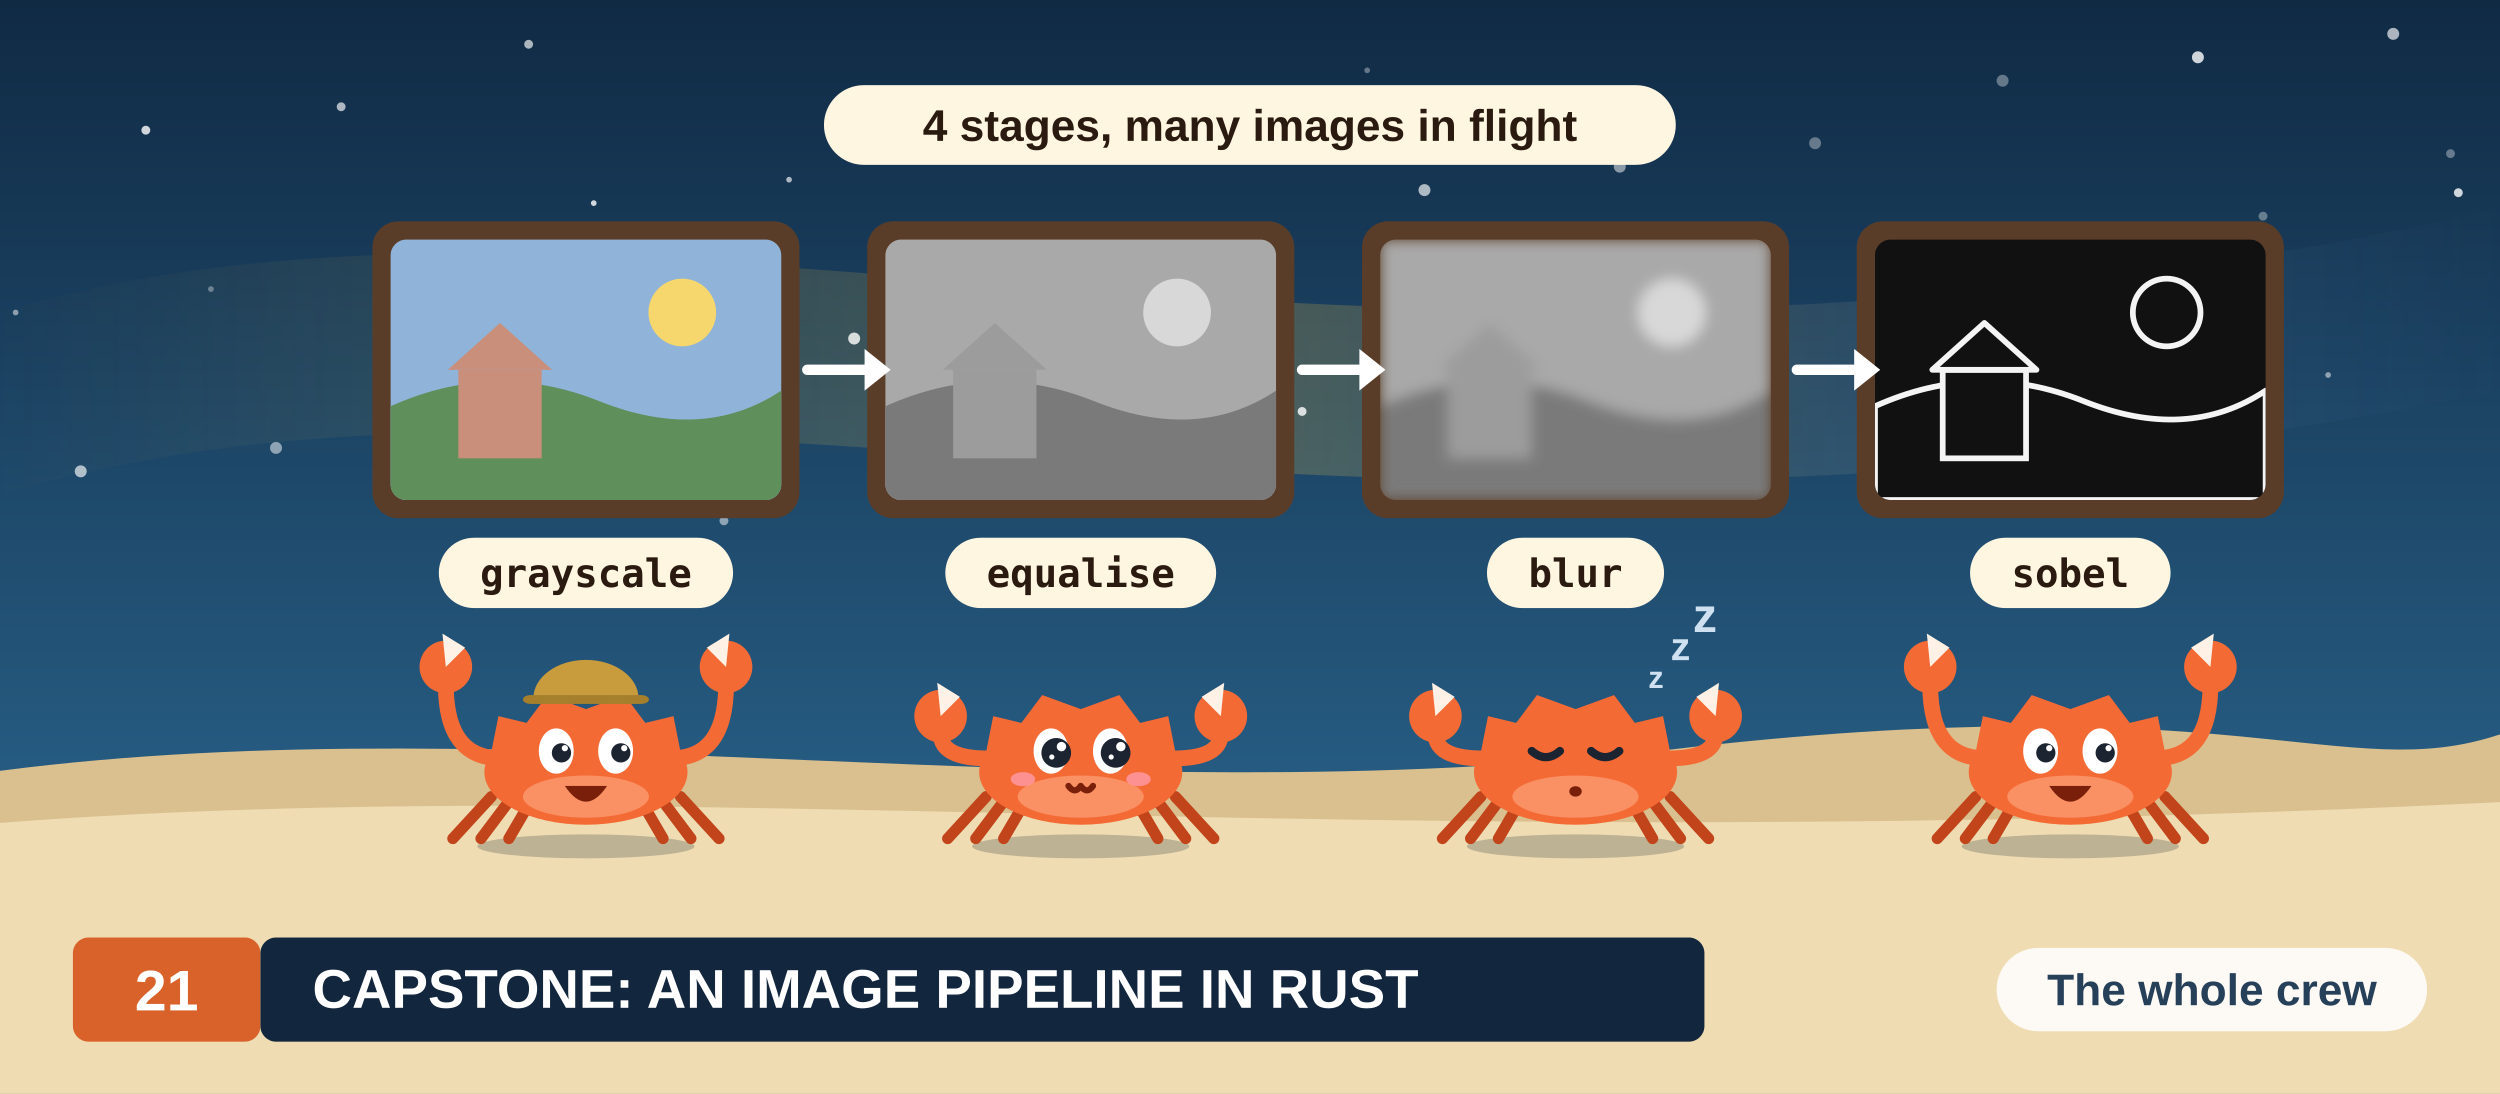
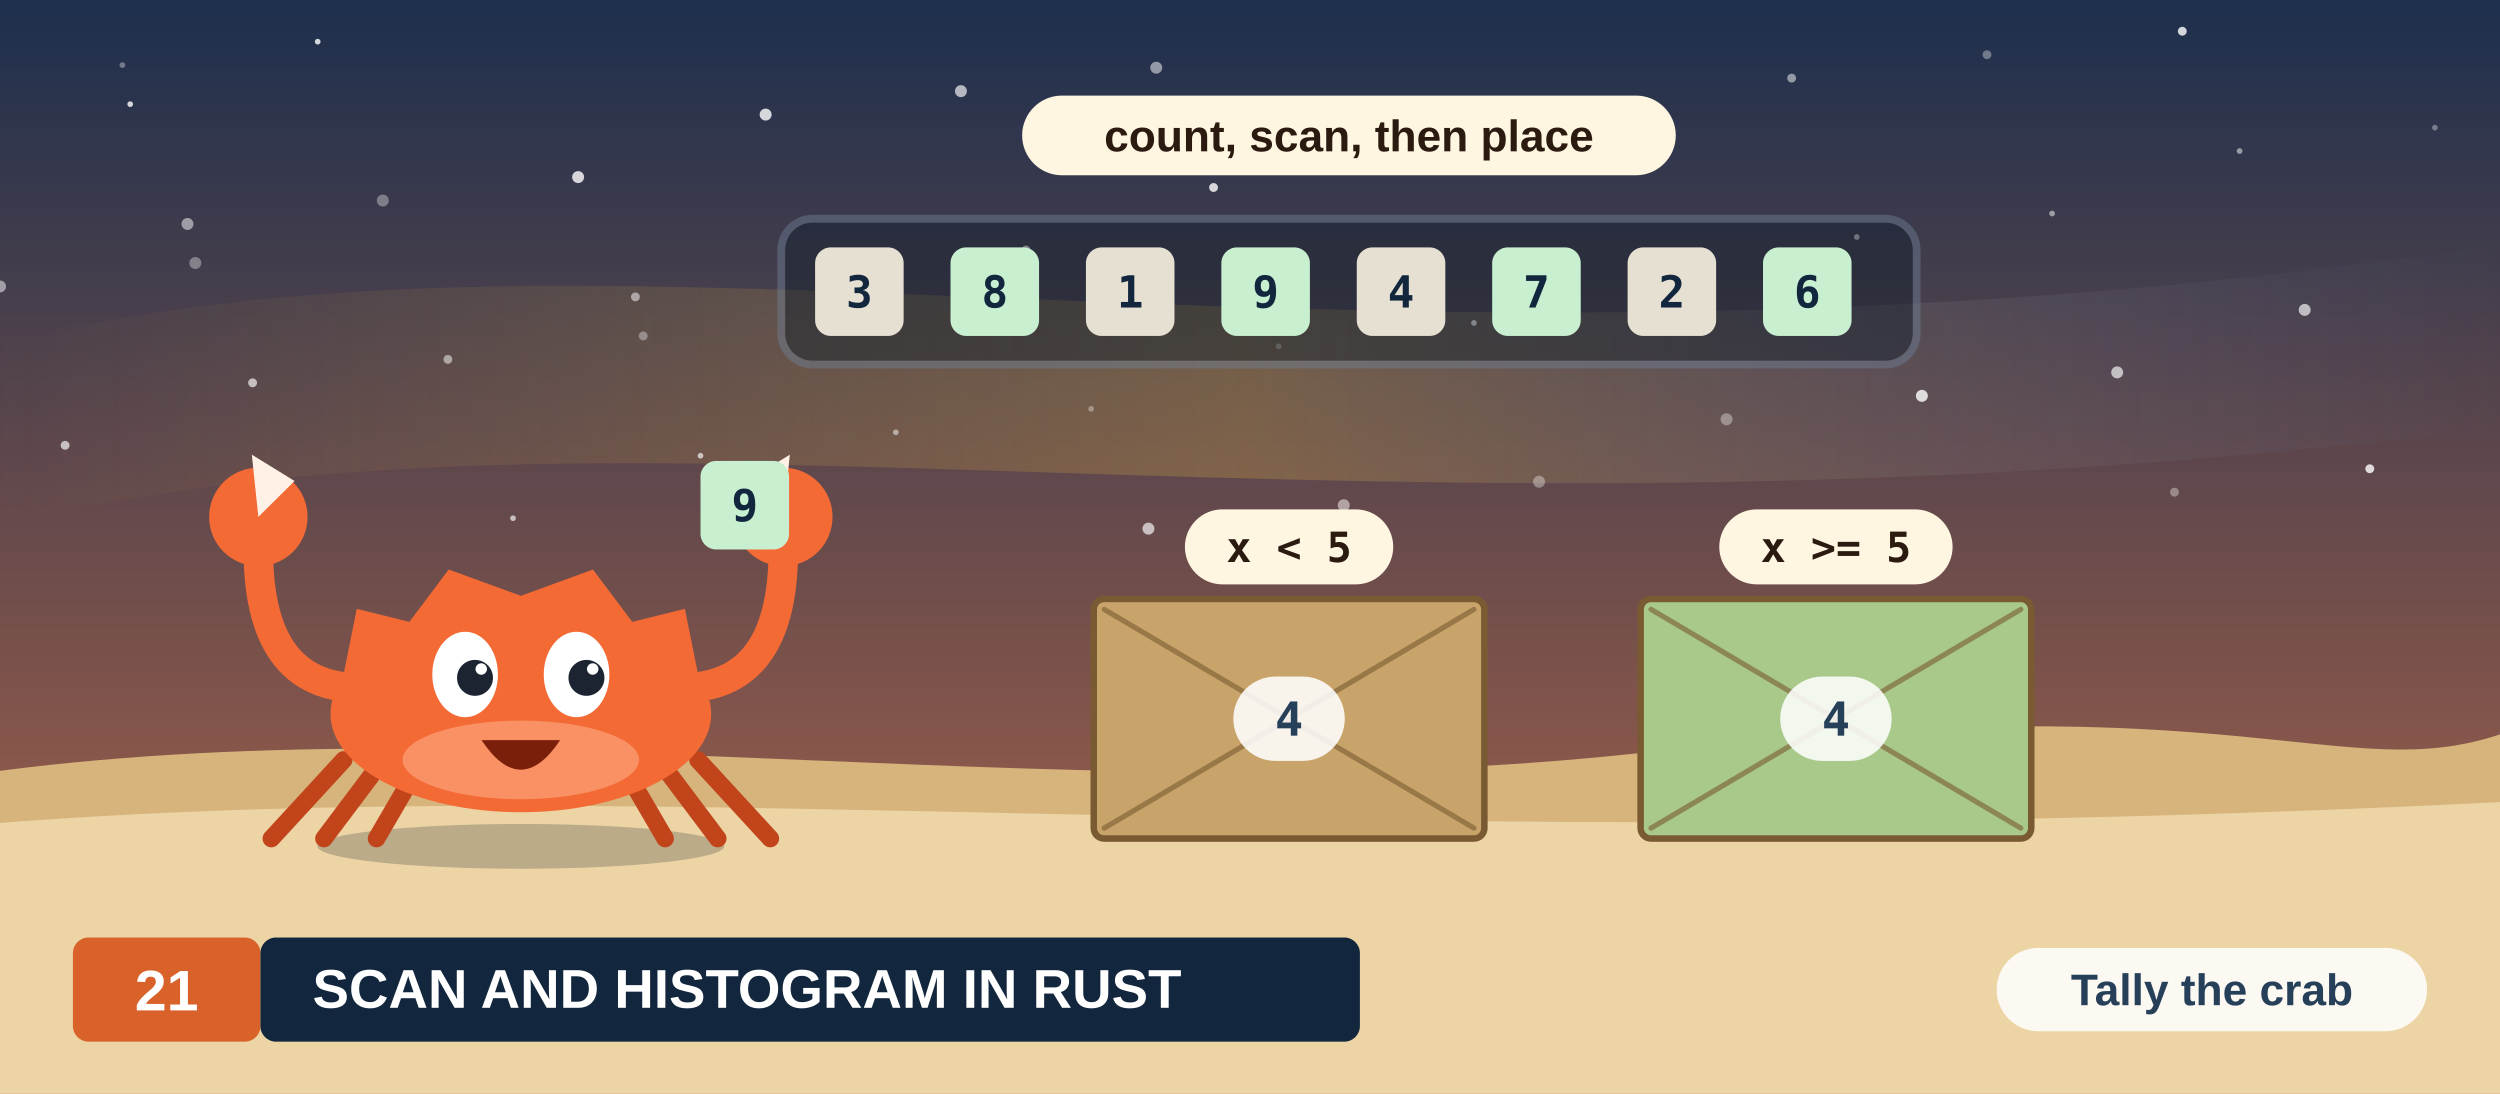
- <svg xmlns="http://www.w3.org/2000/svg" viewBox="0 0 960 420" width="960" height="420" role="img" aria-label="The whole crew of crabs stands on a beach at dusk in front of 4 framed pictures of the same scene, a house below a hill with the sun above. The first picture is in colour, the second in gray, the third blurred, and the last shows only white outlines on black. Arrows lead from each picture to the next, and a crab stands under each one: an assembly line in which every crab does 1 stage to every image. A tag reads 4 stages, many images in flight.">
+ <svg xmlns="http://www.w3.org/2000/svg" viewBox="0 0 960 420" width="960" height="420" role="img" aria-label="Tally, a crab, stands on the sand in front of a row of 8 numbered pebbles, 3, 8, 1, 9, 4, 7, 2, 6. Below the row stand 2 crates, marked x &lt; 5 and x &gt;= 5, with a count chalked on each: 4 and 4. Tally holds the pebble 9 in one claw, on its way to the second crate. A tag reads count, scan, then place: a histogram and a scan decide where every item goes.">
  <defs>
-     <linearGradient id="sky5" x1="0" y1="0" x2="0" y2="1">
-       <stop offset="0" stop-color="#102a44" />
-       <stop offset="1" stop-color="#2f6f9a" />
+     <linearGradient id="sky3" x1="0" y1="0" x2="0" y2="1">
+       <stop offset="0" stop-color="#1d2f4d" />
+       <stop offset="1" stop-color="#b7684a" />
    </linearGradient>
-     <linearGradient id="glow6" x1="0" y1="0" x2="1" y2="0">
+     <linearGradient id="glow4" x1="0" y1="0" x2="1" y2="0">
      <stop offset="0" stop-color="#f5c542" stop-opacity="0" />
      <stop offset="0.5" stop-color="#f5c542" stop-opacity="0.22" />
      <stop offset="1" stop-color="#7aa6ff" stop-opacity="0" />
    </linearGradient>
  </defs>
-   <rect x="0.0" y="0.0" width="960.0" height="420.0" rx="0" fill="url(#sky5)" stroke="none" stroke-width="0" />
-   <path d="M0,120 C240,48 520,180 960,80 L960,150 C520,240 240,118 0,190 Z" fill="url(#glow6)" stroke="none" stroke-width="0" stroke-linecap="round" stroke-linejoin="round" />
-   <circle cx="153.0" cy="87.0" r="1.1" fill="#ffffff" opacity="0.35" />
-   <circle cx="350.0" cy="176.0" r="1.7" fill="#ffffff" opacity="0.50" />
-   <circle cx="547.0" cy="73.0" r="2.3" fill="#ffffff" opacity="0.65" />
-   <circle cx="744.0" cy="162.0" r="1.1" fill="#ffffff" opacity="0.80" />
-   <circle cx="941.0" cy="59.0" r="1.7" fill="#ffffff" opacity="0.35" />
-   <circle cx="178.0" cy="148.0" r="2.3" fill="#ffffff" opacity="0.50" />
-   <circle cx="375.0" cy="45.0" r="1.1" fill="#ffffff" opacity="0.65" />
-   <circle cx="572.0" cy="134.0" r="1.7" fill="#ffffff" opacity="0.80" />
-   <circle cx="769.0" cy="31.0" r="2.3" fill="#ffffff" opacity="0.35" />
-   <circle cx="6.0" cy="120.0" r="1.1" fill="#ffffff" opacity="0.50" />
-   <circle cx="203.0" cy="17.0" r="1.7" fill="#ffffff" opacity="0.65" />
-   <circle cx="400.0" cy="106.0" r="2.3" fill="#ffffff" opacity="0.80" />
-   <circle cx="597.0" cy="195.0" r="1.1" fill="#ffffff" opacity="0.35" />
-   <circle cx="794.0" cy="92.0" r="1.7" fill="#ffffff" opacity="0.50" />
-   <circle cx="31.0" cy="181.0" r="2.3" fill="#ffffff" opacity="0.65" />
-   <circle cx="228.0" cy="78.0" r="1.1" fill="#ffffff" opacity="0.80" />
-   <circle cx="425.0" cy="167.0" r="1.7" fill="#ffffff" opacity="0.35" />
-   <circle cx="622.0" cy="64.0" r="2.3" fill="#ffffff" opacity="0.50" />
-   <circle cx="819.0" cy="153.0" r="1.1" fill="#ffffff" opacity="0.65" />
-   <circle cx="56.0" cy="50.0" r="1.7" fill="#ffffff" opacity="0.80" />
-   <circle cx="253.0" cy="139.0" r="2.3" fill="#ffffff" opacity="0.35" />
-   <circle cx="450.0" cy="36.0" r="1.1" fill="#ffffff" opacity="0.50" />
-   <circle cx="647.0" cy="125.0" r="1.7" fill="#ffffff" opacity="0.65" />
-   <circle cx="844.0" cy="22.0" r="2.3" fill="#ffffff" opacity="0.80" />
-   <circle cx="81.0" cy="111.0" r="1.1" fill="#ffffff" opacity="0.35" />
-   <circle cx="278.0" cy="200.0" r="1.7" fill="#ffffff" opacity="0.50" />
-   <circle cx="475.0" cy="97.0" r="2.3" fill="#ffffff" opacity="0.65" />
-   <circle cx="672.0" cy="186.0" r="1.1" fill="#ffffff" opacity="0.80" />
-   <circle cx="869.0" cy="83.0" r="1.7" fill="#ffffff" opacity="0.35" />
-   <circle cx="106.0" cy="172.0" r="2.3" fill="#ffffff" opacity="0.50" />
-   <circle cx="303.0" cy="69.0" r="1.1" fill="#ffffff" opacity="0.65" />
-   <circle cx="500.0" cy="158.0" r="1.7" fill="#ffffff" opacity="0.80" />
-   <circle cx="697.0" cy="55.0" r="2.3" fill="#ffffff" opacity="0.35" />
-   <circle cx="894.0" cy="144.0" r="1.1" fill="#ffffff" opacity="0.50" />
-   <circle cx="131.0" cy="41.0" r="1.7" fill="#ffffff" opacity="0.65" />
-   <circle cx="328.0" cy="130.0" r="2.3" fill="#ffffff" opacity="0.80" />
-   <circle cx="525.0" cy="27.0" r="1.1" fill="#ffffff" opacity="0.35" />
-   <circle cx="722.0" cy="116.0" r="1.7" fill="#ffffff" opacity="0.50" />
-   <circle cx="919.0" cy="13.0" r="2.3" fill="#ffffff" opacity="0.65" />
-   <circle cx="156.0" cy="102.0" r="1.1" fill="#ffffff" opacity="0.80" />
-   <circle cx="353.0" cy="191.0" r="1.7" fill="#ffffff" opacity="0.35" />
-   <circle cx="550.0" cy="88.0" r="2.3" fill="#ffffff" opacity="0.50" />
-   <circle cx="747.0" cy="177.0" r="1.1" fill="#ffffff" opacity="0.65" />
-   <circle cx="944.0" cy="74.0" r="1.7" fill="#ffffff" opacity="0.80" />
-   <circle cx="181.0" cy="163.0" r="2.3" fill="#ffffff" opacity="0.35" />
-   <circle cx="378.0" cy="60.0" r="1.1" fill="#ffffff" opacity="0.50" />
-   <path d="M0,296 C200,270 420,314 640,288 S900,302 960,282 L960,420 L0,420 Z" fill="#d9c08e" stroke="none" stroke-width="0" stroke-linecap="round" stroke-linejoin="round" />
-   <path d="M0,316 C260,296 520,330 960,308 L960,420 L0,420 Z" fill="#efdcb2" stroke="none" stroke-width="0" stroke-linecap="round" stroke-linejoin="round" />
-   <defs>
-     <filter id="stage1">
-       <feGaussianBlur stdDeviation="2.4" />
-     </filter>
-   </defs>
-   <defs>
-     <clipPath id="stage1c">
-       <rect x="150" y="92" width="150" height="100" rx="6" />
-     </clipPath>
-   </defs>
-   <rect x="143.0" y="85.0" width="164.0" height="114.0" rx="10" fill="#5a3d28" stroke="none" stroke-width="0" />
-   <g clip-path="url(#stage1c)">
-     <rect x="150.0" y="92.0" width="150.0" height="100.0" rx="0" fill="#8fb3d9" stroke="none" stroke-width="0" />
-     <circle cx="262.0" cy="120.0" r="13.0" fill="#f5d76e" stroke="none" stroke-width="0" />
-     <path d="M150,156 Q190,138 230,154 T300,150 L300,192 L150,192 Z" fill="#5f8f5a" stroke="none" stroke-width="0" stroke-linecap="round" stroke-linejoin="round" />
-     <rect x="176.0" y="142.0" width="32.0" height="34.0" rx="0" fill="#c98f7a" stroke="none" stroke-width="0" />
-     <path d="M172,142 L192,124 L212,142 Z" fill="#c98f7a" stroke="none" stroke-width="0" stroke-linecap="round" stroke-linejoin="round" />
-   </g>
-   <rect x="168.5" y="206.5" width="113.0" height="27.0" rx="13.5" fill="#fff6e2" stroke="none" stroke-width="0" />
-   <text x="225.0" y="225.4" font-family="JetBrains Mono, SF Mono, Menlo, DejaVu Sans Mono, monospace" font-size="15" font-weight="700" fill="#2a1a10" text-anchor="middle" textLength="81.0" lengthAdjust="spacingAndGlyphs">grayscale</text>
-   <defs>
-     <filter id="stage2">
-       <feGaussianBlur stdDeviation="2.4" />
-     </filter>
-   </defs>
-   <defs>
-     <clipPath id="stage2c">
-       <rect x="340" y="92" width="150" height="100" rx="6" />
-     </clipPath>
-   </defs>
-   <rect x="333.0" y="85.0" width="164.0" height="114.0" rx="10" fill="#5a3d28" stroke="none" stroke-width="0" />
-   <g clip-path="url(#stage2c)">
-     <rect x="340.0" y="92.0" width="150.0" height="100.0" rx="0" fill="#a9a9a9" stroke="none" stroke-width="0" />
-     <circle cx="452.0" cy="120.0" r="13.0" fill="#d8d8d8" stroke="none" stroke-width="0" />
-     <path d="M340,156 Q380,138 420,154 T490,150 L490,192 L340,192 Z" fill="#7a7a7a" stroke="none" stroke-width="0" stroke-linecap="round" stroke-linejoin="round" />
-     <rect x="366.0" y="142.0" width="32.0" height="34.0" rx="0" fill="#9c9c9c" stroke="none" stroke-width="0" />
-     <path d="M362,142 L382,124 L402,142 Z" fill="#9c9c9c" stroke="none" stroke-width="0" stroke-linecap="round" stroke-linejoin="round" />
-   </g>
-   <rect x="363.0" y="206.5" width="104.0" height="27.0" rx="13.5" fill="#fff6e2" stroke="none" stroke-width="0" />
-   <text x="415.0" y="225.4" font-family="JetBrains Mono, SF Mono, Menlo, DejaVu Sans Mono, monospace" font-size="15" font-weight="700" fill="#2a1a10" text-anchor="middle" textLength="72.0" lengthAdjust="spacingAndGlyphs">equalise</text>
-   <defs>
-     <filter id="stage3">
-       <feGaussianBlur stdDeviation="2.4" />
-     </filter>
-   </defs>
-   <defs>
-     <clipPath id="stage3c">
-       <rect x="530" y="92" width="150" height="100" rx="6" />
-     </clipPath>
-   </defs>
-   <rect x="523.0" y="85.0" width="164.0" height="114.0" rx="10" fill="#5a3d28" stroke="none" stroke-width="0" />
-   <g clip-path="url(#stage3c)" filter="url(#stage3)">
-     <rect x="530.0" y="92.0" width="150.0" height="100.0" rx="0" fill="#a9a9a9" stroke="none" stroke-width="0" />
-     <circle cx="642.0" cy="120.0" r="13.0" fill="#d8d8d8" stroke="none" stroke-width="0" />
-     <path d="M530,156 Q570,138 610,154 T680,150 L680,192 L530,192 Z" fill="#7a7a7a" stroke="none" stroke-width="0" stroke-linecap="round" stroke-linejoin="round" />
-     <rect x="556.0" y="142.0" width="32.0" height="34.0" rx="0" fill="#9c9c9c" stroke="none" stroke-width="0" />
-     <path d="M552,142 L572,124 L592,142 Z" fill="#9c9c9c" stroke="none" stroke-width="0" stroke-linecap="round" stroke-linejoin="round" />
-   </g>
-   <rect x="571.0" y="206.5" width="68.0" height="27.0" rx="13.5" fill="#fff6e2" stroke="none" stroke-width="0" />
-   <text x="605.0" y="225.4" font-family="JetBrains Mono, SF Mono, Menlo, DejaVu Sans Mono, monospace" font-size="15" font-weight="700" fill="#2a1a10" text-anchor="middle" textLength="36.0" lengthAdjust="spacingAndGlyphs">blur</text>
-   <defs>
-     <filter id="stage4">
-       <feGaussianBlur stdDeviation="2.4" />
-     </filter>
-   </defs>
-   <defs>
-     <clipPath id="stage4c">
-       <rect x="720" y="92" width="150" height="100" rx="6" />
-     </clipPath>
-   </defs>
-   <rect x="713.0" y="85.0" width="164.0" height="114.0" rx="10" fill="#5a3d28" stroke="none" stroke-width="0" />
-   <g clip-path="url(#stage4c)">
-     <rect x="720.0" y="92.0" width="150.0" height="100.0" rx="0" fill="#111111" stroke="none" stroke-width="0" />
-     <circle cx="832.0" cy="120.0" r="13.0" fill="#111111" stroke="#f4f4f4" stroke-width="2.2" />
-     <path d="M720,156 Q760,138 800,154 T870,150 L870,192 L720,192 Z" fill="#111111" stroke="#f4f4f4" stroke-width="2.2" stroke-linecap="round" stroke-linejoin="round" />
-     <rect x="746.0" y="142.0" width="32.0" height="34.0" rx="0" fill="#111111" stroke="#f4f4f4" stroke-width="2.2" />
-     <path d="M742,142 L762,124 L782,142 Z" fill="#111111" stroke="#f4f4f4" stroke-width="2.2" stroke-linecap="round" stroke-linejoin="round" />
-   </g>
-   <rect x="756.5" y="206.5" width="77.0" height="27.0" rx="13.5" fill="#fff6e2" stroke="none" stroke-width="0" />
-   <text x="795.0" y="225.4" font-family="JetBrains Mono, SF Mono, Menlo, DejaVu Sans Mono, monospace" font-size="15" font-weight="700" fill="#2a1a10" text-anchor="middle" textLength="45.0" lengthAdjust="spacingAndGlyphs">sobel</text>
-   <path d="M310,142 L332,142" fill="none" stroke="#ffffff" stroke-width="4" stroke-linecap="round" stroke-linejoin="round" />
-   <path d="M332,134 L342,142 L332,150 Z" fill="#ffffff" stroke="none" stroke-width="0" stroke-linecap="round" stroke-linejoin="round" />
-   <path d="M500,142 L522,142" fill="none" stroke="#ffffff" stroke-width="4" stroke-linecap="round" stroke-linejoin="round" />
-   <path d="M522,134 L532,142 L522,150 Z" fill="#ffffff" stroke="none" stroke-width="0" stroke-linecap="round" stroke-linejoin="round" />
-   <path d="M690,142 L712,142" fill="none" stroke="#ffffff" stroke-width="4" stroke-linecap="round" stroke-linejoin="round" />
-   <path d="M712,134 L722,142 L712,150 Z" fill="#ffffff" stroke="none" stroke-width="0" stroke-linecap="round" stroke-linejoin="round" />
-   <ellipse cx="225.0" cy="325.0" rx="41.7" ry="4.6" fill="#0d1a28" opacity="0.22" />
-   <line x1="204.8" y1="305.9" x2="195.4" y2="322.0" stroke="#c2441a" stroke-width="4.3" stroke-linecap="round" />
-   <line x1="196.8" y1="305.9" x2="184.7" y2="322.0" stroke="#c2441a" stroke-width="4.3" stroke-linecap="round" />
-   <line x1="188.7" y1="305.9" x2="173.9" y2="322.0" stroke="#c2441a" stroke-width="4.3" stroke-linecap="round" />
-   <line x1="245.2" y1="305.9" x2="254.6" y2="322.0" stroke="#c2441a" stroke-width="4.3" stroke-linecap="round" />
-   <line x1="253.2" y1="305.9" x2="265.3" y2="322.0" stroke="#c2441a" stroke-width="4.3" stroke-linecap="round" />
-   <line x1="261.3" y1="305.9" x2="276.1" y2="322.0" stroke="#c2441a" stroke-width="4.3" stroke-linecap="round" />
-   <path d="M194.1,291.1 Q171.2,292.4 171.2,262.9" fill="none" stroke="#f46a35" stroke-width="6.048" stroke-linecap="round" stroke-linejoin="round" />
-   <circle cx="171.2" cy="256.1" r="10.1" fill="#f46a35" />
-   <path d="M171.2,256.1 l-1.3,-12.8 l8.7,5.4 Z" fill="#fff1e6" stroke="none" stroke-width="0" stroke-linecap="round" stroke-linejoin="round" />
-   <path d="M255.9,291.1 Q278.8,292.4 278.8,262.9" fill="none" stroke="#f46a35" stroke-width="6.048" stroke-linecap="round" stroke-linejoin="round" />
-   <circle cx="278.8" cy="256.1" r="10.1" fill="#f46a35" />
-   <path d="M278.8,256.1 l1.3,-12.8 l-8.7,5.4 Z" fill="#fff1e6" stroke="none" stroke-width="0" stroke-linecap="round" stroke-linejoin="round" />
-   <path d="M187.4,295.1 L191.4,275.0 L202.2,277.6 L210.2,266.9 L225.0,272.3 L239.8,266.9 L247.8,277.6 L258.6,275.0 L262.6,295.1 Z" fill="#f46a35" stroke="none" stroke-width="0" stroke-linecap="round" stroke-linejoin="round" />
-   <ellipse cx="225.0" cy="296.5" rx="39.0" ry="20.2" fill="#f46a35" />
-   <ellipse cx="225.0" cy="305.9" rx="24.2" ry="8.1" fill="#ffb08a" opacity="0.55" />
-   <ellipse cx="213.6" cy="288.4" rx="6.7" ry="8.7" fill="#ffffff" />
-   <circle cx="215.6" cy="289.1" r="3.7" fill="#1b2430" />
-   <circle cx="216.9" cy="287.3" r="1.2" fill="#ffffff" />
-   <ellipse cx="236.4" cy="288.4" rx="6.7" ry="8.7" fill="#ffffff" />
-   <circle cx="238.4" cy="289.1" r="3.7" fill="#1b2430" />
-   <circle cx="239.7" cy="287.3" r="1.2" fill="#ffffff" />
-   <path d="M216.9,301.8 Q225.0,313.9 233.1,301.8 Z" fill="#7a1f0a" stroke="none" stroke-width="0" stroke-linecap="round" stroke-linejoin="round" />
-   <path d="M204.8,268.2 A20.2,14.8 0 0 1 245.2,268.2 Z" fill="#c89b3c" stroke="none" stroke-width="0" stroke-linecap="round" stroke-linejoin="round" />
-   <rect x="200.8" y="266.9" width="48.4" height="3.4" rx="3" fill="#a57f2c" stroke="none" stroke-width="0" />
-   <ellipse cx="415.0" cy="325.0" rx="41.7" ry="4.6" fill="#0d1a28" opacity="0.22" />
-   <line x1="394.8" y1="305.9" x2="385.4" y2="322.0" stroke="#c2441a" stroke-width="4.3" stroke-linecap="round" />
-   <line x1="386.8" y1="305.9" x2="374.7" y2="322.0" stroke="#c2441a" stroke-width="4.3" stroke-linecap="round" />
-   <line x1="378.7" y1="305.9" x2="363.9" y2="322.0" stroke="#c2441a" stroke-width="4.3" stroke-linecap="round" />
-   <line x1="435.2" y1="305.9" x2="444.6" y2="322.0" stroke="#c2441a" stroke-width="4.3" stroke-linecap="round" />
-   <line x1="443.2" y1="305.9" x2="455.3" y2="322.0" stroke="#c2441a" stroke-width="4.3" stroke-linecap="round" />
-   <line x1="451.3" y1="305.9" x2="466.1" y2="322.0" stroke="#c2441a" stroke-width="4.3" stroke-linecap="round" />
-   <path d="M384.1,291.1 Q361.2,292.4 361.2,281.7" fill="none" stroke="#f46a35" stroke-width="6.048" stroke-linecap="round" stroke-linejoin="round" />
-   <circle cx="361.2" cy="275.0" r="10.1" fill="#f46a35" />
-   <path d="M361.2,275.0 l-1.3,-12.8 l8.7,5.4 Z" fill="#fff1e6" stroke="none" stroke-width="0" stroke-linecap="round" stroke-linejoin="round" />
-   <path d="M445.9,291.1 Q468.8,292.4 468.8,281.7" fill="none" stroke="#f46a35" stroke-width="6.048" stroke-linecap="round" stroke-linejoin="round" />
-   <circle cx="468.8" cy="275.0" r="10.1" fill="#f46a35" />
-   <path d="M468.8,275.0 l1.3,-12.8 l-8.7,5.4 Z" fill="#fff1e6" stroke="none" stroke-width="0" stroke-linecap="round" stroke-linejoin="round" />
-   <path d="M377.4,295.1 L381.4,275.0 L392.2,277.6 L400.2,266.9 L415.0,272.3 L429.8,266.9 L437.8,277.6 L448.6,275.0 L452.6,295.1 Z" fill="#f46a35" stroke="none" stroke-width="0" stroke-linecap="round" stroke-linejoin="round" />
-   <ellipse cx="415.0" cy="296.5" rx="39.0" ry="20.2" fill="#f46a35" />
-   <ellipse cx="415.0" cy="305.9" rx="24.2" ry="8.1" fill="#ffb08a" opacity="0.55" />
-   <ellipse cx="403.6" cy="288.4" rx="6.7" ry="8.7" fill="#ffffff" />
-   <circle cx="405.6" cy="289.1" r="5.7" fill="#1b2430" />
-   <circle cx="407.6" cy="286.7" r="1.8" fill="#ffffff" />
-   <circle cx="403.9" cy="290.7" r="1.0" fill="#ffffff" />
-   <ellipse cx="392.8" cy="299.2" rx="4.7" ry="2.7" fill="#ff9aa8" opacity="0.8" />
-   <ellipse cx="426.4" cy="288.4" rx="6.7" ry="8.7" fill="#ffffff" />
-   <circle cx="428.4" cy="289.1" r="5.7" fill="#1b2430" />
-   <circle cx="430.4" cy="286.7" r="1.8" fill="#ffffff" />
-   <circle cx="426.7" cy="290.7" r="1.0" fill="#ffffff" />
-   <ellipse cx="437.2" cy="299.2" rx="4.7" ry="2.7" fill="#ff9aa8" opacity="0.8" />
-   <path d="M410.3,301.8 q2.4,3.4 4.7,0 q2.4,3.4 4.7,0" fill="none" stroke="#7a1f0a" stroke-width="2.4" stroke-linecap="round" stroke-linejoin="round" />
-   <ellipse cx="605.0" cy="325.0" rx="41.7" ry="4.6" fill="#0d1a28" opacity="0.22" />
-   <line x1="584.8" y1="305.9" x2="575.4" y2="322.0" stroke="#c2441a" stroke-width="4.3" stroke-linecap="round" />
-   <line x1="576.8" y1="305.9" x2="564.7" y2="322.0" stroke="#c2441a" stroke-width="4.3" stroke-linecap="round" />
-   <line x1="568.7" y1="305.9" x2="553.9" y2="322.0" stroke="#c2441a" stroke-width="4.3" stroke-linecap="round" />
-   <line x1="625.2" y1="305.9" x2="634.6" y2="322.0" stroke="#c2441a" stroke-width="4.3" stroke-linecap="round" />
-   <line x1="633.2" y1="305.9" x2="645.3" y2="322.0" stroke="#c2441a" stroke-width="4.3" stroke-linecap="round" />
-   <line x1="641.3" y1="305.9" x2="656.1" y2="322.0" stroke="#c2441a" stroke-width="4.3" stroke-linecap="round" />
-   <path d="M574.1,291.1 Q551.2,292.4 551.2,281.7" fill="none" stroke="#f46a35" stroke-width="6.048" stroke-linecap="round" stroke-linejoin="round" />
-   <circle cx="551.2" cy="275.0" r="10.1" fill="#f46a35" />
-   <path d="M551.2,275.0 l-1.3,-12.8 l8.7,5.4 Z" fill="#fff1e6" stroke="none" stroke-width="0" stroke-linecap="round" stroke-linejoin="round" />
-   <path d="M635.9,291.1 Q658.8,292.4 658.8,281.7" fill="none" stroke="#f46a35" stroke-width="6.048" stroke-linecap="round" stroke-linejoin="round" />
-   <circle cx="658.8" cy="275.0" r="10.1" fill="#f46a35" />
-   <path d="M658.8,275.0 l1.3,-12.8 l-8.7,5.4 Z" fill="#fff1e6" stroke="none" stroke-width="0" stroke-linecap="round" stroke-linejoin="round" />
-   <path d="M567.4,295.1 L571.4,275.0 L582.2,277.6 L590.2,266.9 L605.0,272.3 L619.8,266.9 L627.8,277.6 L638.6,275.0 L642.6,295.1 Z" fill="#f46a35" stroke="none" stroke-width="0" stroke-linecap="round" stroke-linejoin="round" />
-   <ellipse cx="605.0" cy="296.5" rx="39.0" ry="20.2" fill="#f46a35" />
-   <ellipse cx="605.0" cy="305.9" rx="24.2" ry="8.1" fill="#ffb08a" opacity="0.55" />
-   <path d="M588.2,288.4 q5.4,4.7 10.8,0" fill="none" stroke="#1b2430" stroke-width="3.18" stroke-linecap="round" stroke-linejoin="round" />
-   <path d="M611.0,288.4 q5.4,4.7 10.8,0" fill="none" stroke="#1b2430" stroke-width="3.18" stroke-linecap="round" stroke-linejoin="round" />
-   <ellipse cx="605.0" cy="303.9" rx="2.4" ry="2.0" fill="#7a1f0a" />
-   <text x="635.9" y="264.2" font-family="Avenir Next Condensed, Avenir Next, Helvetica Neue, Arial, sans-serif" font-size="11.84" font-weight="800" fill="#cfe1f0" text-anchor="middle">z</text>
-   <text x="645.3" y="253.5" font-family="Avenir Next Condensed, Avenir Next, Helvetica Neue, Arial, sans-serif" font-size="15.2" font-weight="800" fill="#cfe1f0" text-anchor="middle">z</text>
-   <text x="654.7" y="242.7" font-family="Avenir Next Condensed, Avenir Next, Helvetica Neue, Arial, sans-serif" font-size="18.56" font-weight="800" fill="#cfe1f0" text-anchor="middle">z</text>
-   <ellipse cx="795.0" cy="325.0" rx="41.7" ry="4.6" fill="#0d1a28" opacity="0.22" />
-   <line x1="774.8" y1="305.9" x2="765.4" y2="322.0" stroke="#c2441a" stroke-width="4.3" stroke-linecap="round" />
-   <line x1="766.8" y1="305.9" x2="754.7" y2="322.0" stroke="#c2441a" stroke-width="4.3" stroke-linecap="round" />
-   <line x1="758.7" y1="305.9" x2="743.9" y2="322.0" stroke="#c2441a" stroke-width="4.3" stroke-linecap="round" />
-   <line x1="815.2" y1="305.9" x2="824.6" y2="322.0" stroke="#c2441a" stroke-width="4.3" stroke-linecap="round" />
-   <line x1="823.2" y1="305.9" x2="835.3" y2="322.0" stroke="#c2441a" stroke-width="4.3" stroke-linecap="round" />
-   <line x1="831.3" y1="305.9" x2="846.1" y2="322.0" stroke="#c2441a" stroke-width="4.3" stroke-linecap="round" />
-   <path d="M764.1,291.1 Q741.2,292.4 741.2,262.9" fill="none" stroke="#f46a35" stroke-width="6.048" stroke-linecap="round" stroke-linejoin="round" />
-   <circle cx="741.2" cy="256.1" r="10.1" fill="#f46a35" />
-   <path d="M741.2,256.1 l-1.3,-12.8 l8.7,5.4 Z" fill="#fff1e6" stroke="none" stroke-width="0" stroke-linecap="round" stroke-linejoin="round" />
-   <path d="M825.9,291.1 Q848.8,292.4 848.8,262.9" fill="none" stroke="#f46a35" stroke-width="6.048" stroke-linecap="round" stroke-linejoin="round" />
-   <circle cx="848.8" cy="256.1" r="10.1" fill="#f46a35" />
-   <path d="M848.8,256.1 l1.3,-12.8 l-8.7,5.4 Z" fill="#fff1e6" stroke="none" stroke-width="0" stroke-linecap="round" stroke-linejoin="round" />
-   <path d="M757.4,295.1 L761.4,275.0 L772.2,277.6 L780.2,266.9 L795.0,272.3 L809.8,266.9 L817.8,277.6 L828.6,275.0 L832.6,295.1 Z" fill="#f46a35" stroke="none" stroke-width="0" stroke-linecap="round" stroke-linejoin="round" />
-   <ellipse cx="795.0" cy="296.5" rx="39.0" ry="20.2" fill="#f46a35" />
-   <ellipse cx="795.0" cy="305.9" rx="24.2" ry="8.1" fill="#ffb08a" opacity="0.55" />
-   <ellipse cx="783.6" cy="288.4" rx="6.7" ry="8.7" fill="#ffffff" />
-   <circle cx="785.6" cy="289.1" r="3.7" fill="#1b2430" />
-   <circle cx="786.9" cy="287.3" r="1.2" fill="#ffffff" />
-   <ellipse cx="806.4" cy="288.4" rx="6.7" ry="8.7" fill="#ffffff" />
-   <circle cx="808.4" cy="289.1" r="3.7" fill="#1b2430" />
-   <circle cx="809.7" cy="287.3" r="1.2" fill="#ffffff" />
-   <path d="M786.9,301.8 Q795.0,313.9 803.1,301.8 Z" fill="#7a1f0a" stroke="none" stroke-width="0" stroke-linecap="round" stroke-linejoin="round" />
-   <rect x="316.4" y="32.7" width="327.1" height="30.6" rx="15.3" fill="#fff6e2" stroke="none" stroke-width="0" />
-   <text x="480.0" y="54.1" font-family="Avenir Next Condensed, Avenir Next, Helvetica Neue, Arial, sans-serif" font-size="17" font-weight="700" fill="#2a1a10" text-anchor="middle" textLength="295.1" lengthAdjust="spacingAndGlyphs">4 stages, many images in flight</text>
+   <rect x="0.0" y="0.0" width="960.0" height="420.0" rx="0" fill="url(#sky3)" stroke="none" stroke-width="0" />
+   <path d="M0,132 C240,72 520,160 960,94 L960,164 C520,220 240,142 0,202 Z" fill="url(#glow4)" stroke="none" stroke-width="0" stroke-linecap="round" stroke-linejoin="round" />
+   <circle cx="47.0" cy="25.0" r="1.1" fill="#ffffff" opacity="0.35" />
+   <circle cx="244.0" cy="114.0" r="1.7" fill="#ffffff" opacity="0.50" />
+   <circle cx="441.0" cy="203.0" r="2.3" fill="#ffffff" opacity="0.65" />
+   <circle cx="638.0" cy="100.0" r="1.1" fill="#ffffff" opacity="0.80" />
+   <circle cx="835.0" cy="189.0" r="1.7" fill="#ffffff" opacity="0.35" />
+   <circle cx="72.0" cy="86.0" r="2.3" fill="#ffffff" opacity="0.50" />
+   <circle cx="269.0" cy="175.0" r="1.1" fill="#ffffff" opacity="0.65" />
+   <circle cx="466.0" cy="72.0" r="1.7" fill="#ffffff" opacity="0.80" />
+   <circle cx="663.0" cy="161.0" r="2.3" fill="#ffffff" opacity="0.35" />
+   <circle cx="860.0" cy="58.0" r="1.1" fill="#ffffff" opacity="0.50" />
+   <circle cx="97.0" cy="147.0" r="1.7" fill="#ffffff" opacity="0.65" />
+   <circle cx="294.0" cy="44.0" r="2.3" fill="#ffffff" opacity="0.80" />
+   <circle cx="491.0" cy="133.0" r="1.1" fill="#ffffff" opacity="0.35" />
+   <circle cx="688.0" cy="30.0" r="1.7" fill="#ffffff" opacity="0.50" />
+   <circle cx="885.0" cy="119.0" r="2.3" fill="#ffffff" opacity="0.65" />
+   <circle cx="122.0" cy="16.0" r="1.1" fill="#ffffff" opacity="0.80" />
+   <circle cx="319.0" cy="105.0" r="1.7" fill="#ffffff" opacity="0.35" />
+   <circle cx="516.0" cy="194.0" r="2.3" fill="#ffffff" opacity="0.50" />
+   <circle cx="713.0" cy="91.0" r="1.1" fill="#ffffff" opacity="0.65" />
+   <circle cx="910.0" cy="180.0" r="1.7" fill="#ffffff" opacity="0.80" />
+   <circle cx="147.0" cy="77.0" r="2.3" fill="#ffffff" opacity="0.35" />
+   <circle cx="344.0" cy="166.0" r="1.1" fill="#ffffff" opacity="0.50" />
+   <circle cx="541.0" cy="63.0" r="1.7" fill="#ffffff" opacity="0.65" />
+   <circle cx="738.0" cy="152.0" r="2.3" fill="#ffffff" opacity="0.80" />
+   <circle cx="935.0" cy="49.0" r="1.1" fill="#ffffff" opacity="0.35" />
+   <circle cx="172.0" cy="138.0" r="1.7" fill="#ffffff" opacity="0.50" />
+   <circle cx="369.0" cy="35.0" r="2.3" fill="#ffffff" opacity="0.65" />
+   <circle cx="566.0" cy="124.0" r="1.1" fill="#ffffff" opacity="0.80" />
+   <circle cx="763.0" cy="21.0" r="1.7" fill="#ffffff" opacity="0.35" />
+   <circle cx="0.0" cy="110.0" r="2.3" fill="#ffffff" opacity="0.50" />
+   <circle cx="197.0" cy="199.0" r="1.1" fill="#ffffff" opacity="0.65" />
+   <circle cx="394.0" cy="96.0" r="1.7" fill="#ffffff" opacity="0.80" />
+   <circle cx="591.0" cy="185.0" r="2.3" fill="#ffffff" opacity="0.35" />
+   <circle cx="788.0" cy="82.0" r="1.1" fill="#ffffff" opacity="0.50" />
+   <circle cx="25.0" cy="171.0" r="1.7" fill="#ffffff" opacity="0.65" />
+   <circle cx="222.0" cy="68.0" r="2.3" fill="#ffffff" opacity="0.80" />
+   <circle cx="419.0" cy="157.0" r="1.1" fill="#ffffff" opacity="0.35" />
+   <circle cx="616.0" cy="54.0" r="1.7" fill="#ffffff" opacity="0.50" />
+   <circle cx="813.0" cy="143.0" r="2.3" fill="#ffffff" opacity="0.65" />
+   <circle cx="50.0" cy="40.0" r="1.1" fill="#ffffff" opacity="0.80" />
+   <circle cx="247.0" cy="129.0" r="1.7" fill="#ffffff" opacity="0.35" />
+   <circle cx="444.0" cy="26.0" r="2.3" fill="#ffffff" opacity="0.50" />
+   <circle cx="641.0" cy="115.0" r="1.1" fill="#ffffff" opacity="0.65" />
+   <circle cx="838.0" cy="12.0" r="1.7" fill="#ffffff" opacity="0.80" />
+   <circle cx="75.0" cy="101.0" r="2.3" fill="#ffffff" opacity="0.35" />
+   <circle cx="272.0" cy="190.0" r="1.1" fill="#ffffff" opacity="0.50" />
+   <path d="M0,296 C200,270 420,314 640,288 S900,302 960,282 L960,420 L0,420 Z" fill="#d6b47c" stroke="none" stroke-width="0" stroke-linecap="round" stroke-linejoin="round" />
+   <path d="M0,316 C260,296 520,330 960,308 L960,420 L0,420 Z" fill="#ecd4a4" stroke="none" stroke-width="0" stroke-linecap="round" stroke-linejoin="round" />
+   <rect x="300.0" y="84.0" width="436.0" height="56.0" rx="12" fill="#0f1c2b" stroke="#6f8196" stroke-width="3" opacity="0.45" />
+   <rect x="313.0" y="95.0" width="34.0" height="34.0" rx="6" fill="#e6e0d2" stroke="none" stroke-width="0" />
+   <text x="330.0" y="118.1" font-family="JetBrains Mono, SF Mono, Menlo, DejaVu Sans Mono, monospace" font-size="17" font-weight="700" fill="#12263d" text-anchor="middle">3</text>
+   <rect x="365.0" y="95.0" width="34.0" height="34.0" rx="6" fill="#c8f0d0" stroke="none" stroke-width="0" />
+   <text x="382.0" y="118.1" font-family="JetBrains Mono, SF Mono, Menlo, DejaVu Sans Mono, monospace" font-size="17" font-weight="700" fill="#12263d" text-anchor="middle">8</text>
+   <rect x="417.0" y="95.0" width="34.0" height="34.0" rx="6" fill="#e6e0d2" stroke="none" stroke-width="0" />
+   <text x="434.0" y="118.1" font-family="JetBrains Mono, SF Mono, Menlo, DejaVu Sans Mono, monospace" font-size="17" font-weight="700" fill="#12263d" text-anchor="middle">1</text>
+   <rect x="469.0" y="95.0" width="34.0" height="34.0" rx="6" fill="#c8f0d0" stroke="none" stroke-width="0" />
+   <text x="486.0" y="118.1" font-family="JetBrains Mono, SF Mono, Menlo, DejaVu Sans Mono, monospace" font-size="17" font-weight="700" fill="#12263d" text-anchor="middle">9</text>
+   <rect x="521.0" y="95.0" width="34.0" height="34.0" rx="6" fill="#e6e0d2" stroke="none" stroke-width="0" />
+   <text x="538.0" y="118.1" font-family="JetBrains Mono, SF Mono, Menlo, DejaVu Sans Mono, monospace" font-size="17" font-weight="700" fill="#12263d" text-anchor="middle">4</text>
+   <rect x="573.0" y="95.0" width="34.0" height="34.0" rx="6" fill="#c8f0d0" stroke="none" stroke-width="0" />
+   <text x="590.0" y="118.1" font-family="JetBrains Mono, SF Mono, Menlo, DejaVu Sans Mono, monospace" font-size="17" font-weight="700" fill="#12263d" text-anchor="middle">7</text>
+   <rect x="625.0" y="95.0" width="34.0" height="34.0" rx="6" fill="#e6e0d2" stroke="none" stroke-width="0" />
+   <text x="642.0" y="118.1" font-family="JetBrains Mono, SF Mono, Menlo, DejaVu Sans Mono, monospace" font-size="17" font-weight="700" fill="#12263d" text-anchor="middle">2</text>
+   <rect x="677.0" y="95.0" width="34.0" height="34.0" rx="6" fill="#c8f0d0" stroke="none" stroke-width="0" />
+   <text x="694.0" y="118.1" font-family="JetBrains Mono, SF Mono, Menlo, DejaVu Sans Mono, monospace" font-size="17" font-weight="700" fill="#12263d" text-anchor="middle">6</text>
+   <rect x="420.0" y="230.0" width="150.0" height="92.0" rx="4" fill="#c9a46a" stroke="#7a5a32" stroke-width="2.5" />
+   <line x1="424.0" y1="234.0" x2="566.0" y2="318.0" stroke="#7a5a32" stroke-width="2" stroke-linecap="round" opacity="0.6" />
+   <line x1="566.0" y1="234.0" x2="424.0" y2="318.0" stroke="#7a5a32" stroke-width="2" stroke-linecap="round" opacity="0.6" />
+   <rect x="455.0" y="195.6" width="80.0" height="28.8" rx="14.4" fill="#fff6e2" stroke="none" stroke-width="0" />
+   <text x="495.0" y="215.8" font-family="JetBrains Mono, SF Mono, Menlo, DejaVu Sans Mono, monospace" font-size="16" font-weight="700" fill="#2a1a10" text-anchor="middle" textLength="48.0" lengthAdjust="spacingAndGlyphs">x &lt; 5</text>
+   <rect x="473.6" y="259.8" width="42.8" height="32.4" rx="16.2" fill="#ffffffdd" stroke="none" stroke-width="0" />
+   <text x="495.0" y="282.5" font-family="JetBrains Mono, SF Mono, Menlo, DejaVu Sans Mono, monospace" font-size="18" font-weight="700" fill="#27405a" text-anchor="middle" textLength="10.8" lengthAdjust="spacingAndGlyphs">4</text>
+   <rect x="630.0" y="230.0" width="150.0" height="92.0" rx="4" fill="#a8c98a" stroke="#7a5a32" stroke-width="2.5" />
+   <line x1="634.0" y1="234.0" x2="776.0" y2="318.0" stroke="#7a5a32" stroke-width="2" stroke-linecap="round" opacity="0.6" />
+   <line x1="776.0" y1="234.0" x2="634.0" y2="318.0" stroke="#7a5a32" stroke-width="2" stroke-linecap="round" opacity="0.6" />
+   <rect x="660.2" y="195.6" width="89.6" height="28.8" rx="14.4" fill="#fff6e2" stroke="none" stroke-width="0" />
+   <text x="705.0" y="215.8" font-family="JetBrains Mono, SF Mono, Menlo, DejaVu Sans Mono, monospace" font-size="16" font-weight="700" fill="#2a1a10" text-anchor="middle" textLength="57.6" lengthAdjust="spacingAndGlyphs">x &gt;= 5</text>
+   <rect x="683.6" y="259.8" width="42.8" height="32.4" rx="16.2" fill="#ffffffdd" stroke="none" stroke-width="0" />
+   <text x="705.0" y="282.5" font-family="JetBrains Mono, SF Mono, Menlo, DejaVu Sans Mono, monospace" font-size="18" font-weight="700" fill="#27405a" text-anchor="middle" textLength="10.8" lengthAdjust="spacingAndGlyphs">4</text>
+   <ellipse cx="200.0" cy="325.0" rx="78.1" ry="8.6" fill="#0d1a28" opacity="0.22" />
+   <line x1="162.2" y1="291.8" x2="144.6" y2="322.0" stroke="#c2441a" stroke-width="6.75" stroke-linecap="round" />
+   <line x1="147.1" y1="291.8" x2="124.4" y2="322.0" stroke="#c2441a" stroke-width="6.75" stroke-linecap="round" />
+   <line x1="132.0" y1="291.8" x2="104.2" y2="322.0" stroke="#c2441a" stroke-width="6.75" stroke-linecap="round" />
+   <line x1="237.8" y1="291.8" x2="255.4" y2="322.0" stroke="#c2441a" stroke-width="6.75" stroke-linecap="round" />
+   <line x1="252.9" y1="291.8" x2="275.6" y2="322.0" stroke="#c2441a" stroke-width="6.75" stroke-linecap="round" />
+   <line x1="268.0" y1="291.8" x2="295.8" y2="322.0" stroke="#c2441a" stroke-width="6.75" stroke-linecap="round" />
+   <path d="M142.0,264.0 Q99.2,266.6 99.2,211.1" fill="none" stroke="#f46a35" stroke-width="11.34" stroke-linecap="round" stroke-linejoin="round" />
+   <circle cx="99.2" cy="198.5" r="18.9" fill="#f46a35" />
+   <path d="M99.2,198.5 l-2.5,-23.9 l16.4,10.1 Z" fill="#fff1e6" stroke="none" stroke-width="0" stroke-linecap="round" stroke-linejoin="round" />
+   <path d="M258.0,264.0 Q300.8,266.6 300.8,211.1" fill="none" stroke="#f46a35" stroke-width="11.34" stroke-linecap="round" stroke-linejoin="round" />
+   <circle cx="300.8" cy="198.5" r="18.9" fill="#f46a35" />
+   <path d="M300.8,198.5 l2.5,-23.9 l-16.4,10.1 Z" fill="#fff1e6" stroke="none" stroke-width="0" stroke-linecap="round" stroke-linejoin="round" />
+   <path d="M129.4,271.6 L137.0,233.8 L157.2,238.8 L172.3,218.7 L200.0,228.8 L227.7,218.7 L242.8,238.8 L263.0,233.8 L270.6,271.6 Z" fill="#f46a35" stroke="none" stroke-width="0" stroke-linecap="round" stroke-linejoin="round" />
+   <ellipse cx="200.0" cy="274.1" rx="73.1" ry="37.8" fill="#f46a35" />
+   <ellipse cx="200.0" cy="291.8" rx="45.4" ry="15.1" fill="#ffb08a" opacity="0.55" />
+   <ellipse cx="178.6" cy="259.0" rx="12.6" ry="16.4" fill="#ffffff" />
+   <circle cx="182.4" cy="260.3" r="6.9" fill="#1b2430" />
+   <circle cx="184.8" cy="256.9" r="2.2" fill="#ffffff" />
+   <ellipse cx="221.4" cy="259.0" rx="12.6" ry="16.4" fill="#ffffff" />
+   <circle cx="225.2" cy="260.3" r="6.9" fill="#1b2430" />
+   <circle cx="227.6" cy="256.9" r="2.2" fill="#ffffff" />
+   <path d="M184.9,284.2 Q200.0,306.9 215.1,284.2 Z" fill="#7a1f0a" stroke="none" stroke-width="0" stroke-linecap="round" stroke-linejoin="round" />
+   <rect x="269.0" y="177.0" width="34.0" height="34.0" rx="6" fill="#c8f0d0" stroke="none" stroke-width="0" />
+   <text x="286.0" y="200.1" font-family="JetBrains Mono, SF Mono, Menlo, DejaVu Sans Mono, monospace" font-size="17" font-weight="700" fill="#12263d" text-anchor="middle">9</text>
+   <rect x="392.5" y="36.7" width="251.0" height="30.6" rx="15.3" fill="#fff6e2" stroke="none" stroke-width="0" />
+   <text x="518.0" y="58.1" font-family="Avenir Next Condensed, Avenir Next, Helvetica Neue, Arial, sans-serif" font-size="17" font-weight="700" fill="#2a1a10" text-anchor="middle" textLength="219.0" lengthAdjust="spacingAndGlyphs">count, scan, then place</text>
  <rect x="28.0" y="360.0" width="72.0" height="40.0" rx="6" fill="#d9622b" stroke="none" stroke-width="0" />
  <text x="64.0" y="388.0" font-family="Avenir Next Condensed, Avenir Next, Helvetica Neue, Arial, sans-serif" font-size="22" font-weight="700" fill="#ffffff" text-anchor="middle" textLength="30.8" lengthAdjust="spacingAndGlyphs">21</text>
-   <rect x="100.0" y="360.0" width="554.5" height="40.0" rx="6" fill="#12263d" stroke="none" stroke-width="0" />
-   <text x="120.0" y="387.0" font-family="Avenir Next Condensed, Avenir Next, Helvetica Neue, Arial, sans-serif" font-size="21" font-weight="700" fill="#ffffff" text-anchor="start" textLength="514.5" lengthAdjust="spacingAndGlyphs">CAPSTONE: AN IMAGE PIPELINE IN RUST</text>
+   <rect x="100.0" y="360.0" width="422.2" height="40.0" rx="6" fill="#12263d" stroke="none" stroke-width="0" />
+   <text x="120.0" y="387.0" font-family="Avenir Next Condensed, Avenir Next, Helvetica Neue, Arial, sans-serif" font-size="21" font-weight="700" fill="#ffffff" text-anchor="start" textLength="382.2" lengthAdjust="spacingAndGlyphs">SCAN AND HISTOGRAM IN RUST</text>
  <rect x="766.7" y="364.0" width="165.3" height="32.0" rx="16" fill="#ffffffdd" stroke="none" stroke-width="0" />
-   <text x="849.4" y="386.0" font-family="Avenir Next Condensed, Avenir Next, Helvetica Neue, Arial, sans-serif" font-size="17" font-weight="600" fill="#27405a" text-anchor="middle" textLength="133.3" lengthAdjust="spacingAndGlyphs">The whole crew</text>
+   <text x="849.4" y="386.0" font-family="Avenir Next Condensed, Avenir Next, Helvetica Neue, Arial, sans-serif" font-size="17" font-weight="600" fill="#27405a" text-anchor="middle" textLength="133.3" lengthAdjust="spacingAndGlyphs">Tally the crab</text>
</svg>
